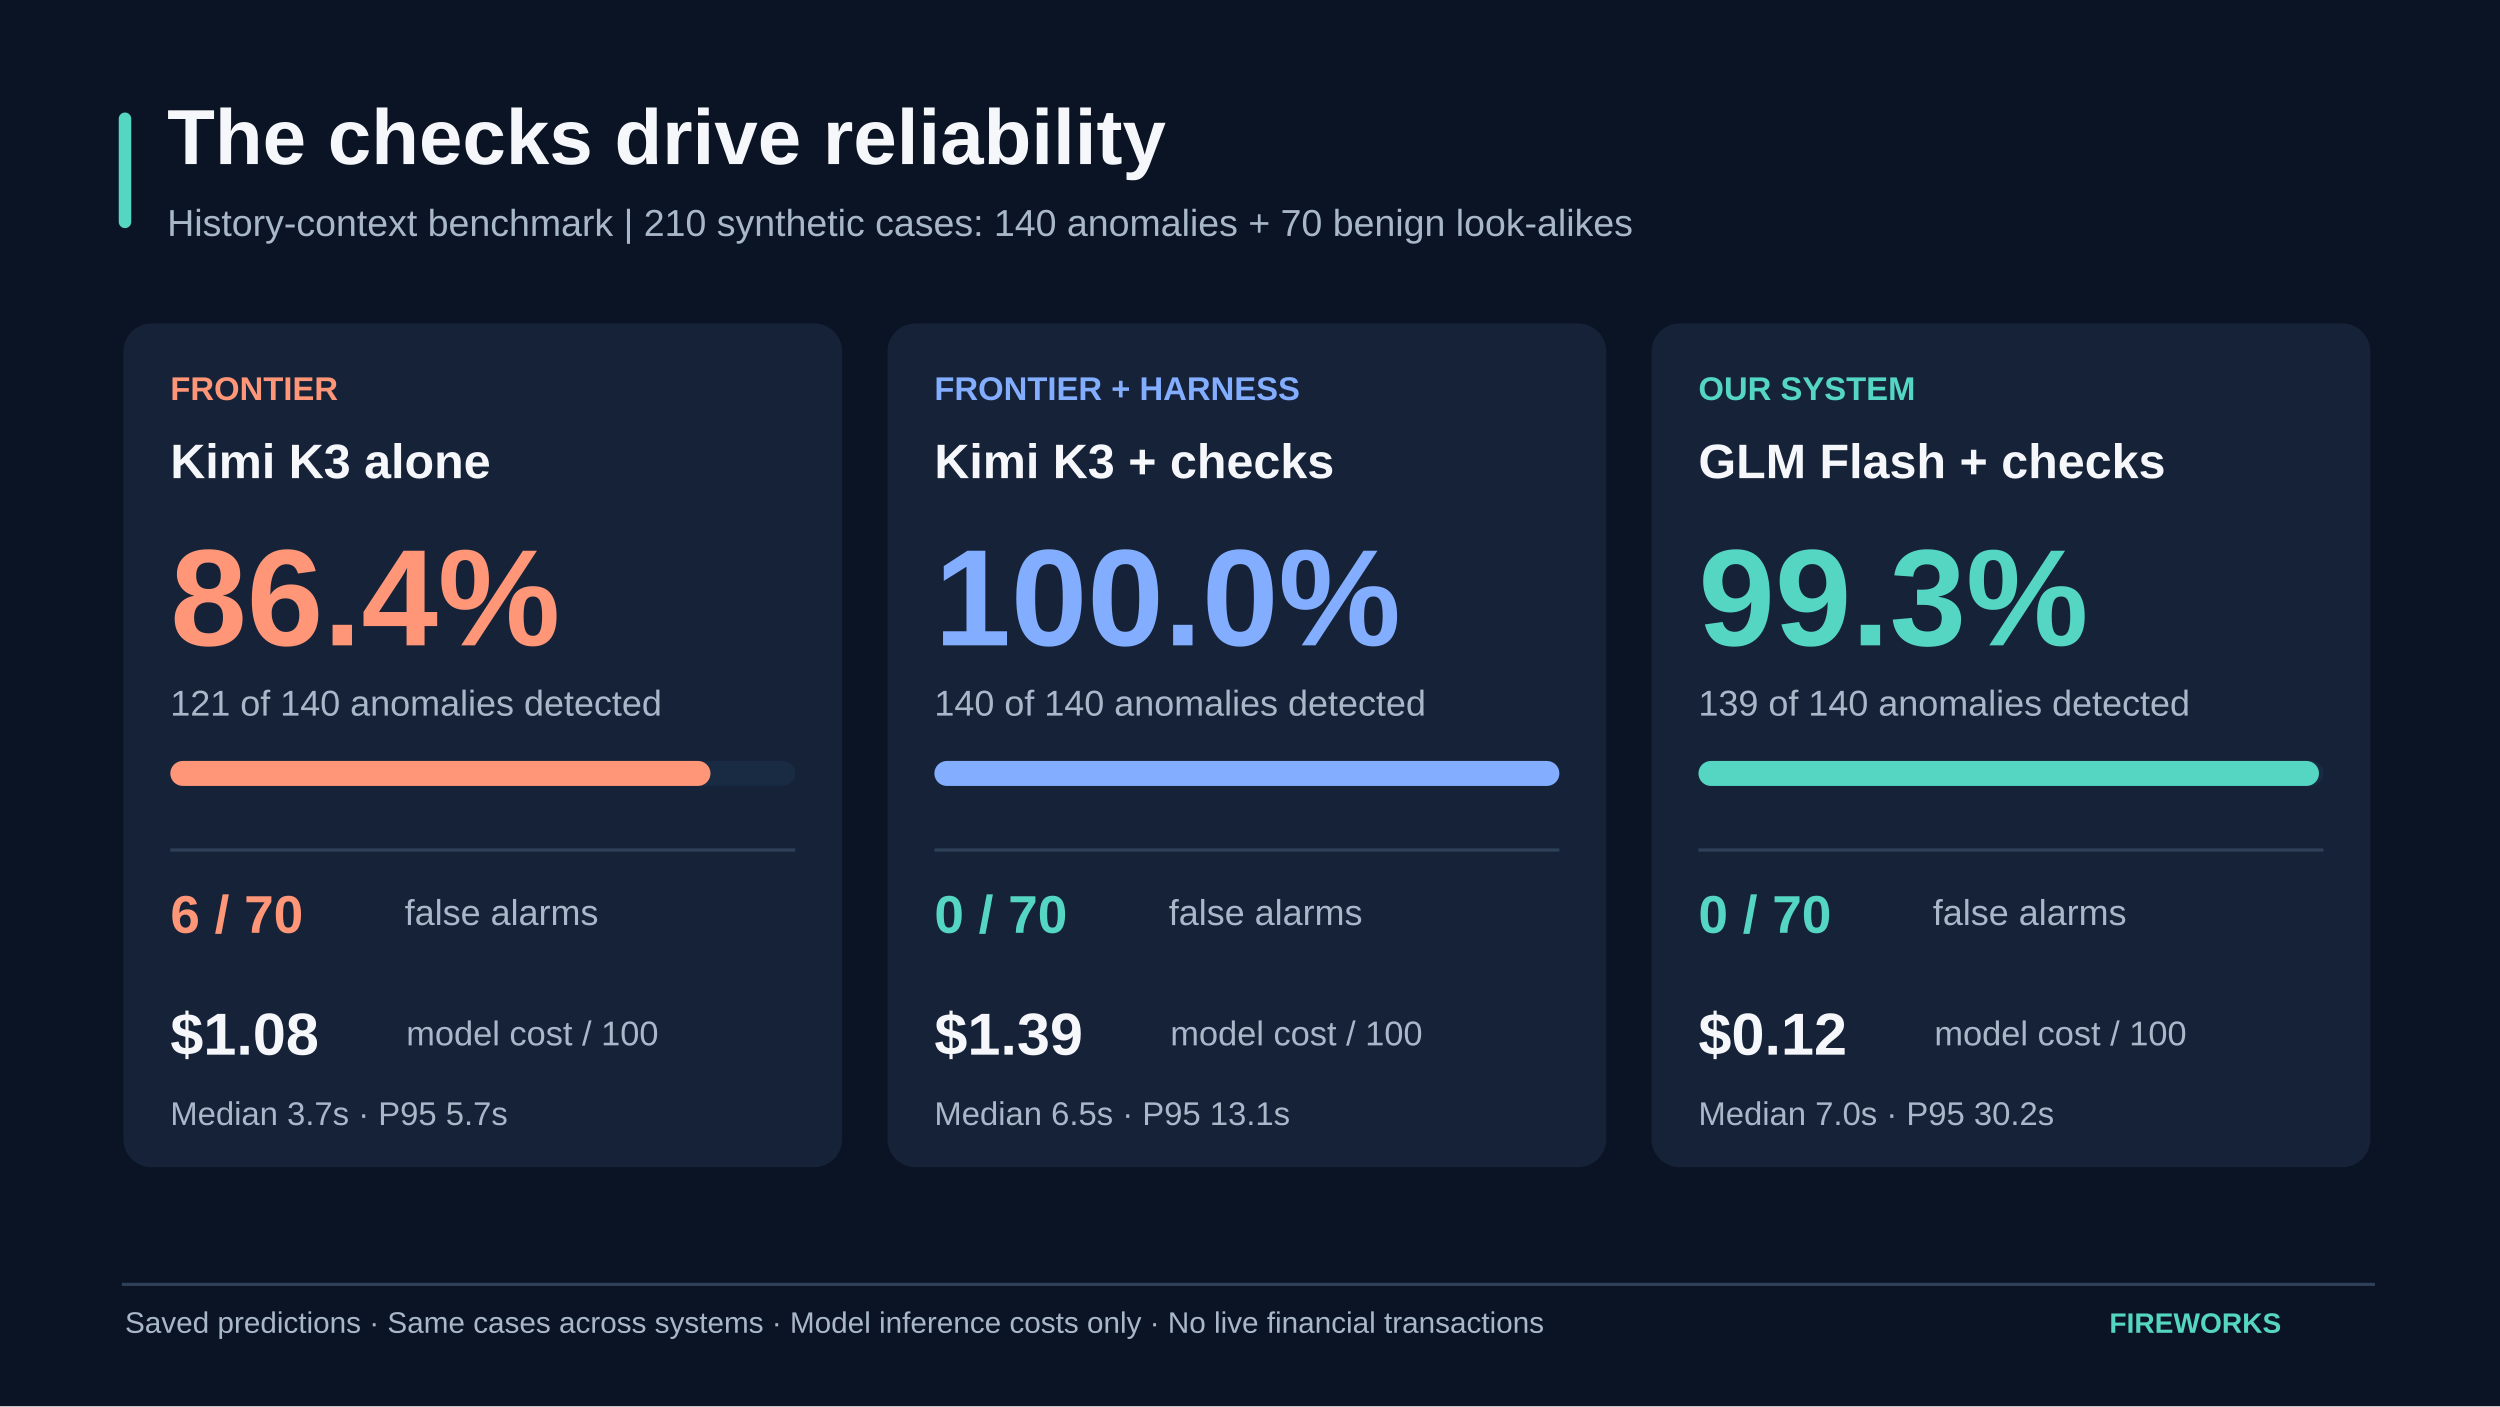
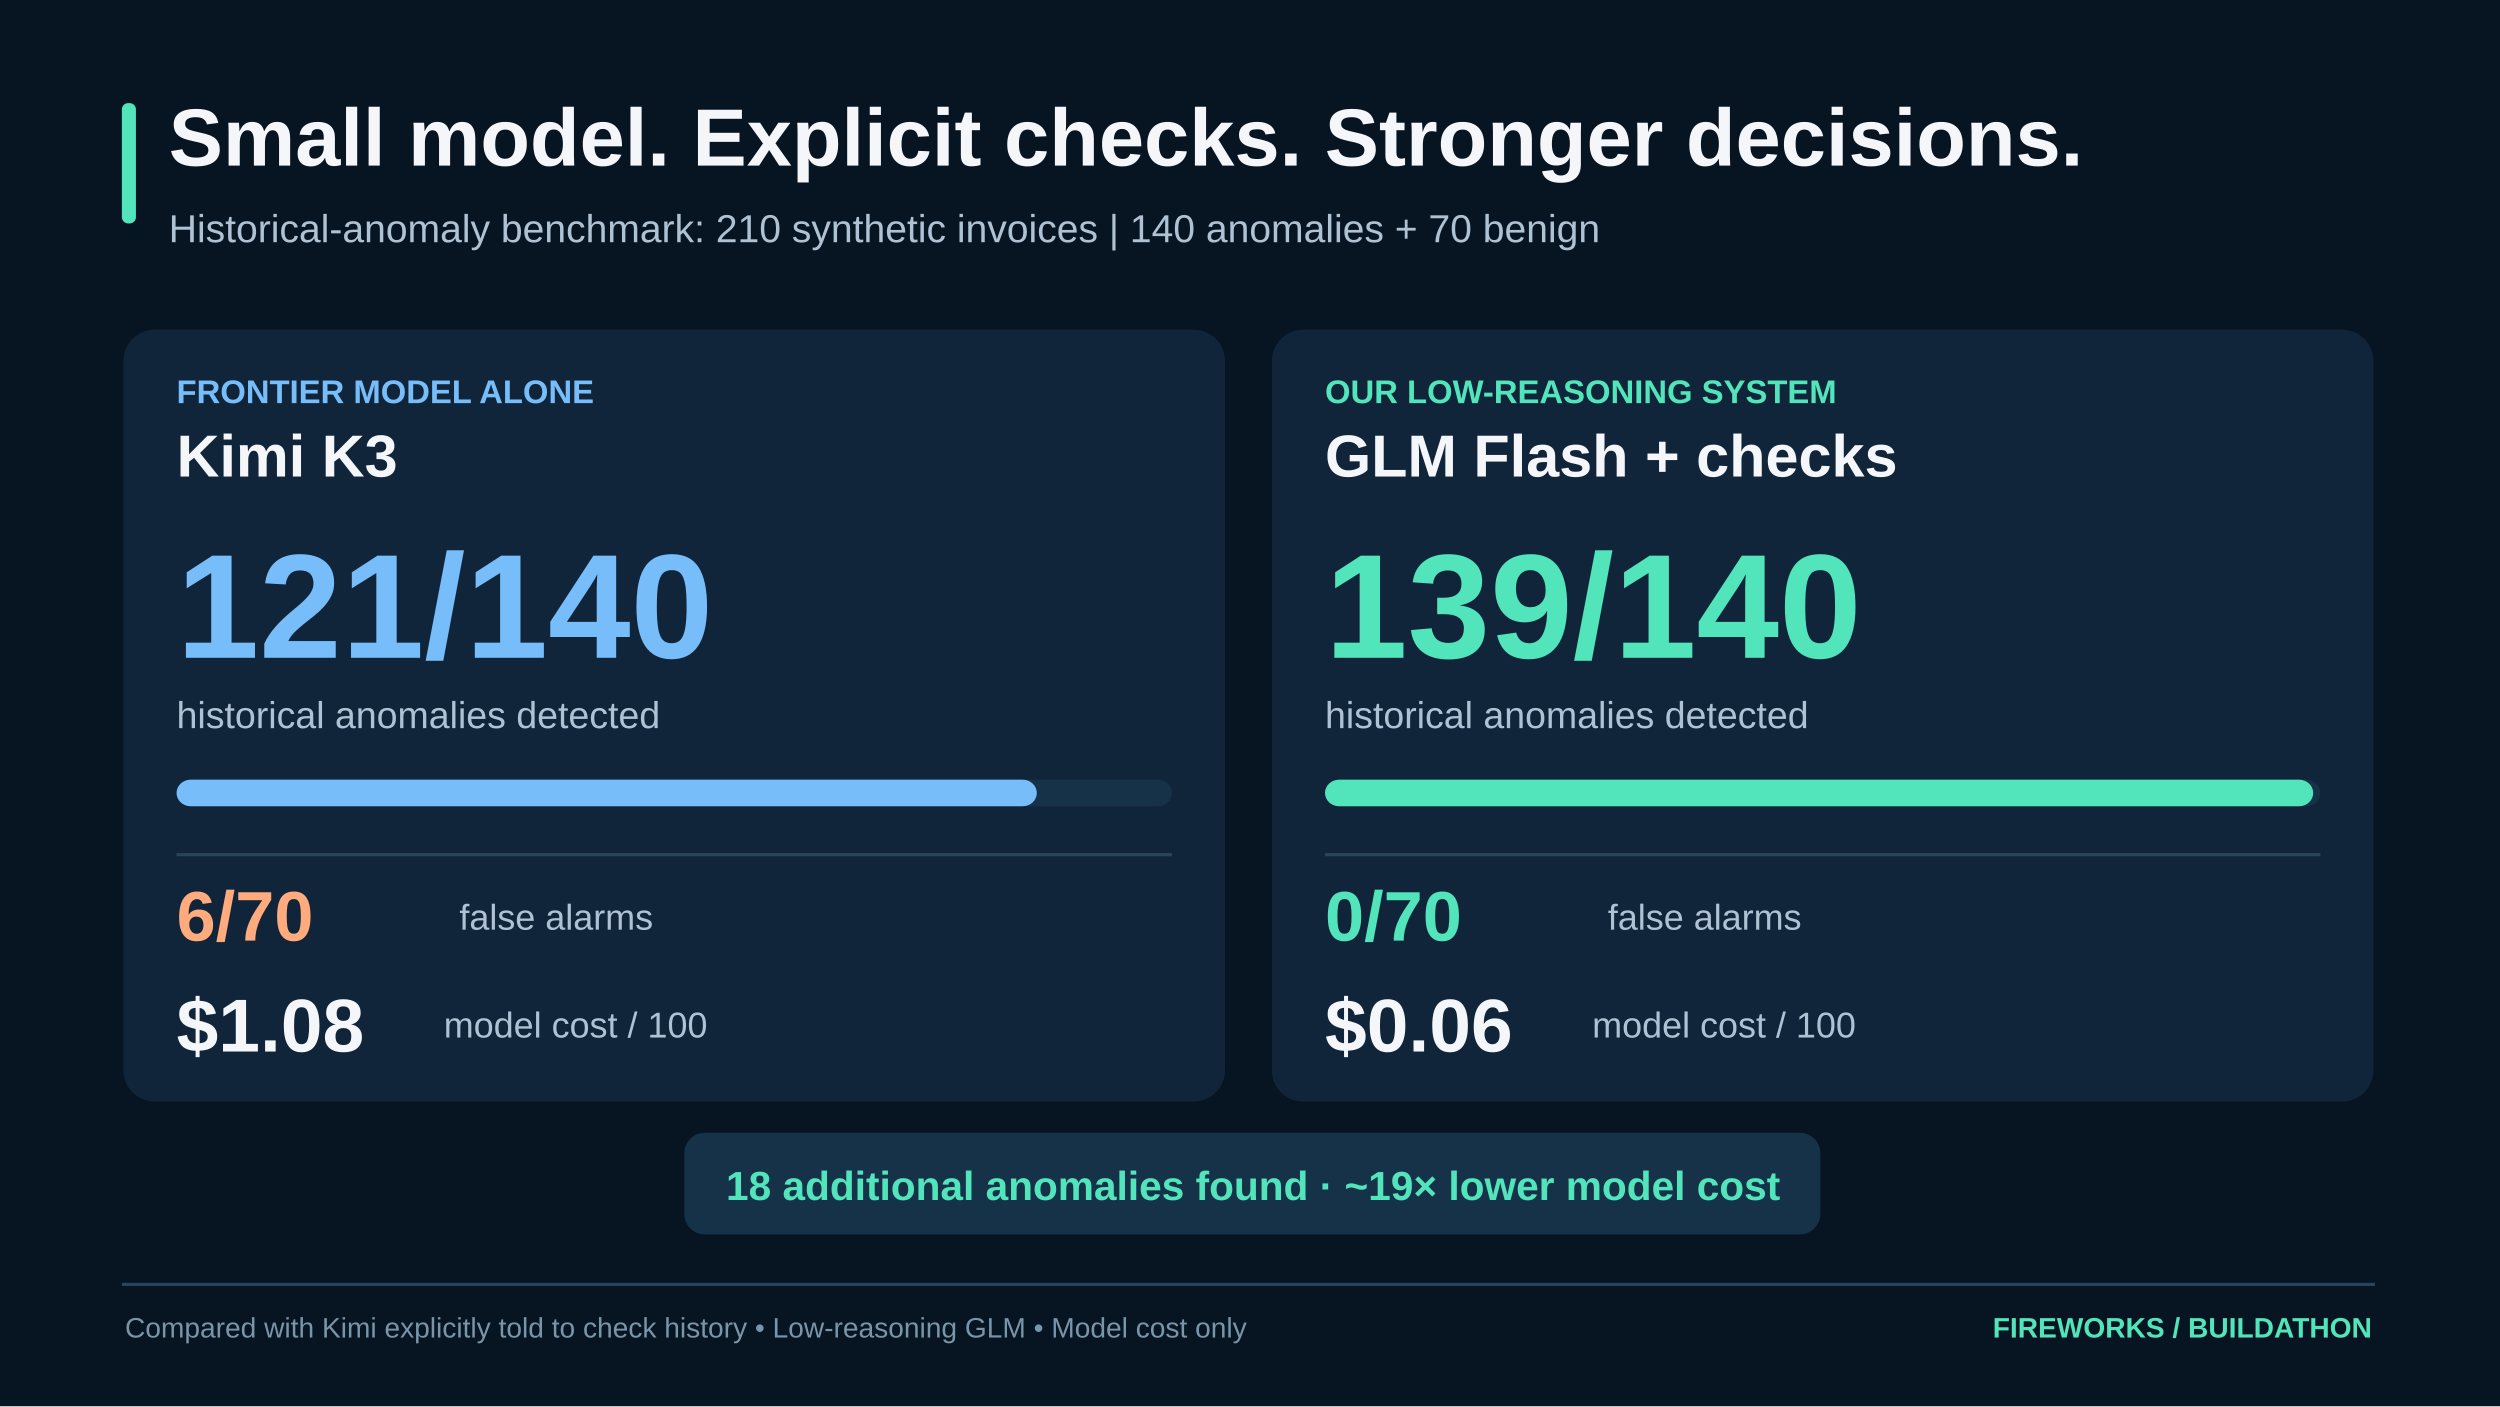
- <svg xmlns="http://www.w3.org/2000/svg" viewBox="0 0 1600 900" width="1600" height="900" role="img" aria-label="The checks drive reliability">
-   <rect x="0" y="0" width="1600" height="900" rx="0" fill="#0B1424" />
-   <rect x="76" y="72" width="8" height="74" rx="4" fill="#55D6C2" />
-   <text x="107" y="105" font-size="50" font-family="Arial,Helvetica,sans-serif" fill="#F5F7FB" font-weight="700">The checks drive reliability</text>
-   <text x="107" y="151" font-size="24" font-family="Arial,Helvetica,sans-serif" fill="#A9B8C9" font-weight="400">History-context benchmark  |  210 synthetic cases: 140 anomalies + 70 benign look-alikes</text>
-   <rect x="79" y="207" width="460" height="540" rx="18" fill="#152238" />
-   <text x="109" y="256" font-size="21" font-family="Arial,Helvetica,sans-serif" fill="#FF9678" font-weight="700">FRONTIER</text>
-   <text x="109" y="306" font-size="31" font-family="Arial,Helvetica,sans-serif" fill="#F5F7FB" font-weight="700">Kimi K3 alone</text>
-   <text x="109" y="413" font-size="88" font-family="Arial,Helvetica,sans-serif" fill="#FF9678" font-weight="700">86.4%</text>
-   <text x="109" y="458" font-size="23" font-family="Arial,Helvetica,sans-serif" fill="#A9B8C9" font-weight="400">121 of 140 anomalies detected</text>
-   <rect x="109" y="487" width="400" height="16" rx="8" fill="#192B42" />
-   <rect x="109" y="487" width="345.714" height="16" rx="8" fill="#FF9678" />
-   <line x1="109" y1="544" x2="509" y2="544" stroke="#2F4158" stroke-width="2" />
-   <text x="109" y="597" font-size="34" font-family="Arial,Helvetica,sans-serif" fill="#FF9678" font-weight="700">6 / 70</text>
-   <text x="259" y="592" font-size="23" font-family="Arial,Helvetica,sans-serif" fill="#A9B8C9" font-weight="400">false alarms</text>
-   <text x="109" y="675" font-size="38" font-family="Arial,Helvetica,sans-serif" fill="#F5F7FB" font-weight="700">$1.08</text>
-   <text x="260" y="669" font-size="22" font-family="Arial,Helvetica,sans-serif" fill="#A9B8C9" font-weight="400">model cost / 100</text>
-   <text x="109" y="720" font-size="21" font-family="Arial,Helvetica,sans-serif" fill="#A9B8C9" font-weight="400">Median 3.7s  ·  P95 5.7s</text>
-   <rect x="568" y="207" width="460" height="540" rx="18" fill="#152238" />
-   <text x="598" y="256" font-size="21" font-family="Arial,Helvetica,sans-serif" fill="#83ADFF" font-weight="700">FRONTIER + HARNESS</text>
-   <text x="598" y="306" font-size="31" font-family="Arial,Helvetica,sans-serif" fill="#F5F7FB" font-weight="700">Kimi K3 + checks</text>
-   <text x="598" y="413" font-size="88" font-family="Arial,Helvetica,sans-serif" fill="#83ADFF" font-weight="700">100.0%</text>
-   <text x="598" y="458" font-size="23" font-family="Arial,Helvetica,sans-serif" fill="#A9B8C9" font-weight="400">140 of 140 anomalies detected</text>
-   <rect x="598" y="487" width="400" height="16" rx="8" fill="#192B42" />
-   <rect x="598" y="487" width="400" height="16" rx="8" fill="#83ADFF" />
-   <line x1="598" y1="544" x2="998" y2="544" stroke="#2F4158" stroke-width="2" />
-   <text x="598" y="597" font-size="34" font-family="Arial,Helvetica,sans-serif" fill="#55D6C2" font-weight="700">0 / 70</text>
-   <text x="748" y="592" font-size="23" font-family="Arial,Helvetica,sans-serif" fill="#A9B8C9" font-weight="400">false alarms</text>
-   <text x="598" y="675" font-size="38" font-family="Arial,Helvetica,sans-serif" fill="#F5F7FB" font-weight="700">$1.39</text>
-   <text x="749" y="669" font-size="22" font-family="Arial,Helvetica,sans-serif" fill="#A9B8C9" font-weight="400">model cost / 100</text>
-   <text x="598" y="720" font-size="21" font-family="Arial,Helvetica,sans-serif" fill="#A9B8C9" font-weight="400">Median 6.5s  ·  P95 13.1s</text>
-   <rect x="1057" y="207" width="460" height="540" rx="18" fill="#152238" />
-   <text x="1087" y="256" font-size="21" font-family="Arial,Helvetica,sans-serif" fill="#55D6C2" font-weight="700">OUR SYSTEM</text>
-   <text x="1087" y="306" font-size="31" font-family="Arial,Helvetica,sans-serif" fill="#F5F7FB" font-weight="700">GLM Flash + checks</text>
-   <text x="1087" y="413" font-size="88" font-family="Arial,Helvetica,sans-serif" fill="#55D6C2" font-weight="700">99.3%</text>
-   <text x="1087" y="458" font-size="23" font-family="Arial,Helvetica,sans-serif" fill="#A9B8C9" font-weight="400">139 of 140 anomalies detected</text>
-   <rect x="1087" y="487" width="400" height="16" rx="8" fill="#192B42" />
-   <rect x="1087" y="487" width="397.143" height="16" rx="8" fill="#55D6C2" />
-   <line x1="1087" y1="544" x2="1487" y2="544" stroke="#2F4158" stroke-width="2" />
-   <text x="1087" y="597" font-size="34" font-family="Arial,Helvetica,sans-serif" fill="#55D6C2" font-weight="700">0 / 70</text>
-   <text x="1237" y="592" font-size="23" font-family="Arial,Helvetica,sans-serif" fill="#A9B8C9" font-weight="400">false alarms</text>
-   <text x="1087" y="675" font-size="38" font-family="Arial,Helvetica,sans-serif" fill="#F5F7FB" font-weight="700">$0.12</text>
-   <text x="1238" y="669" font-size="22" font-family="Arial,Helvetica,sans-serif" fill="#A9B8C9" font-weight="400">model cost / 100</text>
-   <text x="1087" y="720" font-size="21" font-family="Arial,Helvetica,sans-serif" fill="#A9B8C9" font-weight="400">Median 7.0s  ·  P95 30.2s</text>
-   <line x1="78" y1="822" x2="1520" y2="822" stroke="#2F4158" stroke-width="2" />
-   <text x="80" y="853" font-size="19" font-family="Arial,Helvetica,sans-serif" fill="#A9B8C9" font-weight="400">Saved predictions · Same cases across systems · Model inference costs only · No live financial transactions</text>
-   <text x="1460" y="853" font-size="18" font-family="Arial,Helvetica,sans-serif" fill="#55D6C2" font-weight="700" text-anchor="end">FIREWORKS</text>
+ <svg xmlns="http://www.w3.org/2000/svg" viewBox="0 0 1600 900" width="1600" height="900" role="img" aria-label="Small model. Explicit checks. Stronger decisions.">
+   <rect x="0" y="0" width="1600" height="900" rx="0" fill="#071421" />
+   <rect x="78" y="66" width="9" height="77" rx="4" fill="#52E4BA" />
+   <text x="108" y="106" font-family="Arial,Helvetica,sans-serif" font-size="52" fill="#F4F6FA" font-weight="700" text-anchor="start">Small model. Explicit checks. Stronger decisions.</text>
+   <text x="108" y="155" font-family="Arial,Helvetica,sans-serif" font-size="25" fill="#AFC2D4" font-weight="400" text-anchor="start">Historical-anomaly benchmark: 210 synthetic invoices  |  140 anomalies + 70 benign</text>
+   <rect x="79" y="211" width="705" height="494" rx="20" fill="#10253A" />
+   <text x="113" y="258" font-family="Arial,Helvetica,sans-serif" font-size="21" fill="#77BDF9" font-weight="700" text-anchor="start">FRONTIER MODEL ALONE</text>
+   <text x="113" y="305" font-family="Arial,Helvetica,sans-serif" font-size="38" fill="#F4F6FA" font-weight="700" text-anchor="start">Kimi K3</text>
+   <text x="113" y="421" font-family="Arial,Helvetica,sans-serif" font-size="95" fill="#77BDF9" font-weight="700" text-anchor="start">121/140</text>
+   <text x="113" y="466" font-family="Arial,Helvetica,sans-serif" font-size="24" fill="#AFC2D4" font-weight="400" text-anchor="start">historical anomalies detected</text>
+   <rect x="113" y="499" width="637" height="17" rx="9" fill="#163249" />
+   <rect x="113" y="499" width="550.55" height="17" rx="9" fill="#77BDF9" />
+   <line x1="113" y1="547" x2="750" y2="547" stroke="#29455C" stroke-width="2" />
+   <text x="113" y="602" font-family="Arial,Helvetica,sans-serif" font-size="45" fill="#FFAB7D" font-weight="700" text-anchor="start">6/70</text>
+   <text x="294" y="595" font-family="Arial,Helvetica,sans-serif" font-size="23" fill="#AFC2D4" font-weight="400" text-anchor="start">false alarms</text>
+   <text x="113" y="673" font-family="Arial,Helvetica,sans-serif" font-size="48" fill="#F4F6FA" font-weight="700" text-anchor="start">$1.08</text>
+   <text x="284" y="664" font-family="Arial,Helvetica,sans-serif" font-size="23" fill="#AFC2D4" font-weight="400" text-anchor="start">model cost / 100</text>
+   <rect x="814" y="211" width="705" height="494" rx="20" fill="#10253A" />
+   <text x="848" y="258" font-family="Arial,Helvetica,sans-serif" font-size="21" fill="#52E4BA" font-weight="700" text-anchor="start">OUR LOW-REASONING SYSTEM</text>
+   <text x="848" y="305" font-family="Arial,Helvetica,sans-serif" font-size="38" fill="#F4F6FA" font-weight="700" text-anchor="start">GLM Flash + checks</text>
+   <text x="848" y="421" font-family="Arial,Helvetica,sans-serif" font-size="95" fill="#52E4BA" font-weight="700" text-anchor="start">139/140</text>
+   <text x="848" y="466" font-family="Arial,Helvetica,sans-serif" font-size="24" fill="#AFC2D4" font-weight="400" text-anchor="start">historical anomalies detected</text>
+   <rect x="848" y="499" width="637" height="17" rx="9" fill="#163249" />
+   <rect x="848" y="499" width="632.45" height="17" rx="9" fill="#52E4BA" />
+   <line x1="848" y1="547" x2="1485" y2="547" stroke="#29455C" stroke-width="2" />
+   <text x="848" y="602" font-family="Arial,Helvetica,sans-serif" font-size="45" fill="#52E4BA" font-weight="700" text-anchor="start">0/70</text>
+   <text x="1029" y="595" font-family="Arial,Helvetica,sans-serif" font-size="23" fill="#AFC2D4" font-weight="400" text-anchor="start">false alarms</text>
+   <text x="848" y="673" font-family="Arial,Helvetica,sans-serif" font-size="48" fill="#F4F6FA" font-weight="700" text-anchor="start">$0.06</text>
+   <text x="1019" y="664" font-family="Arial,Helvetica,sans-serif" font-size="23" fill="#AFC2D4" font-weight="400" text-anchor="start">model cost / 100</text>
+   <rect x="438" y="725" width="727" height="65" rx="13" fill="#163249" />
+   <text x="802" y="768" font-family="Arial,Helvetica,sans-serif" font-size="26" fill="#52E4BA" font-weight="700" text-anchor="middle">18 additional anomalies found  ·  ~19× lower model cost</text>
+   <line x1="78" y1="822" x2="1520" y2="822" stroke="#29455C" stroke-width="2" />
+   <text x="80" y="856" font-family="Arial,Helvetica,sans-serif" font-size="18" fill="#7895AA" font-weight="400" text-anchor="start">Compared with Kimi explicitly told to check history  •  Low-reasoning GLM  •  Model cost only</text>
+   <text x="1518" y="856" font-family="Arial,Helvetica,sans-serif" font-size="18" fill="#52E4BA" font-weight="700" text-anchor="end">FIREWORKS  /  BUILDATHON</text>
</svg>
